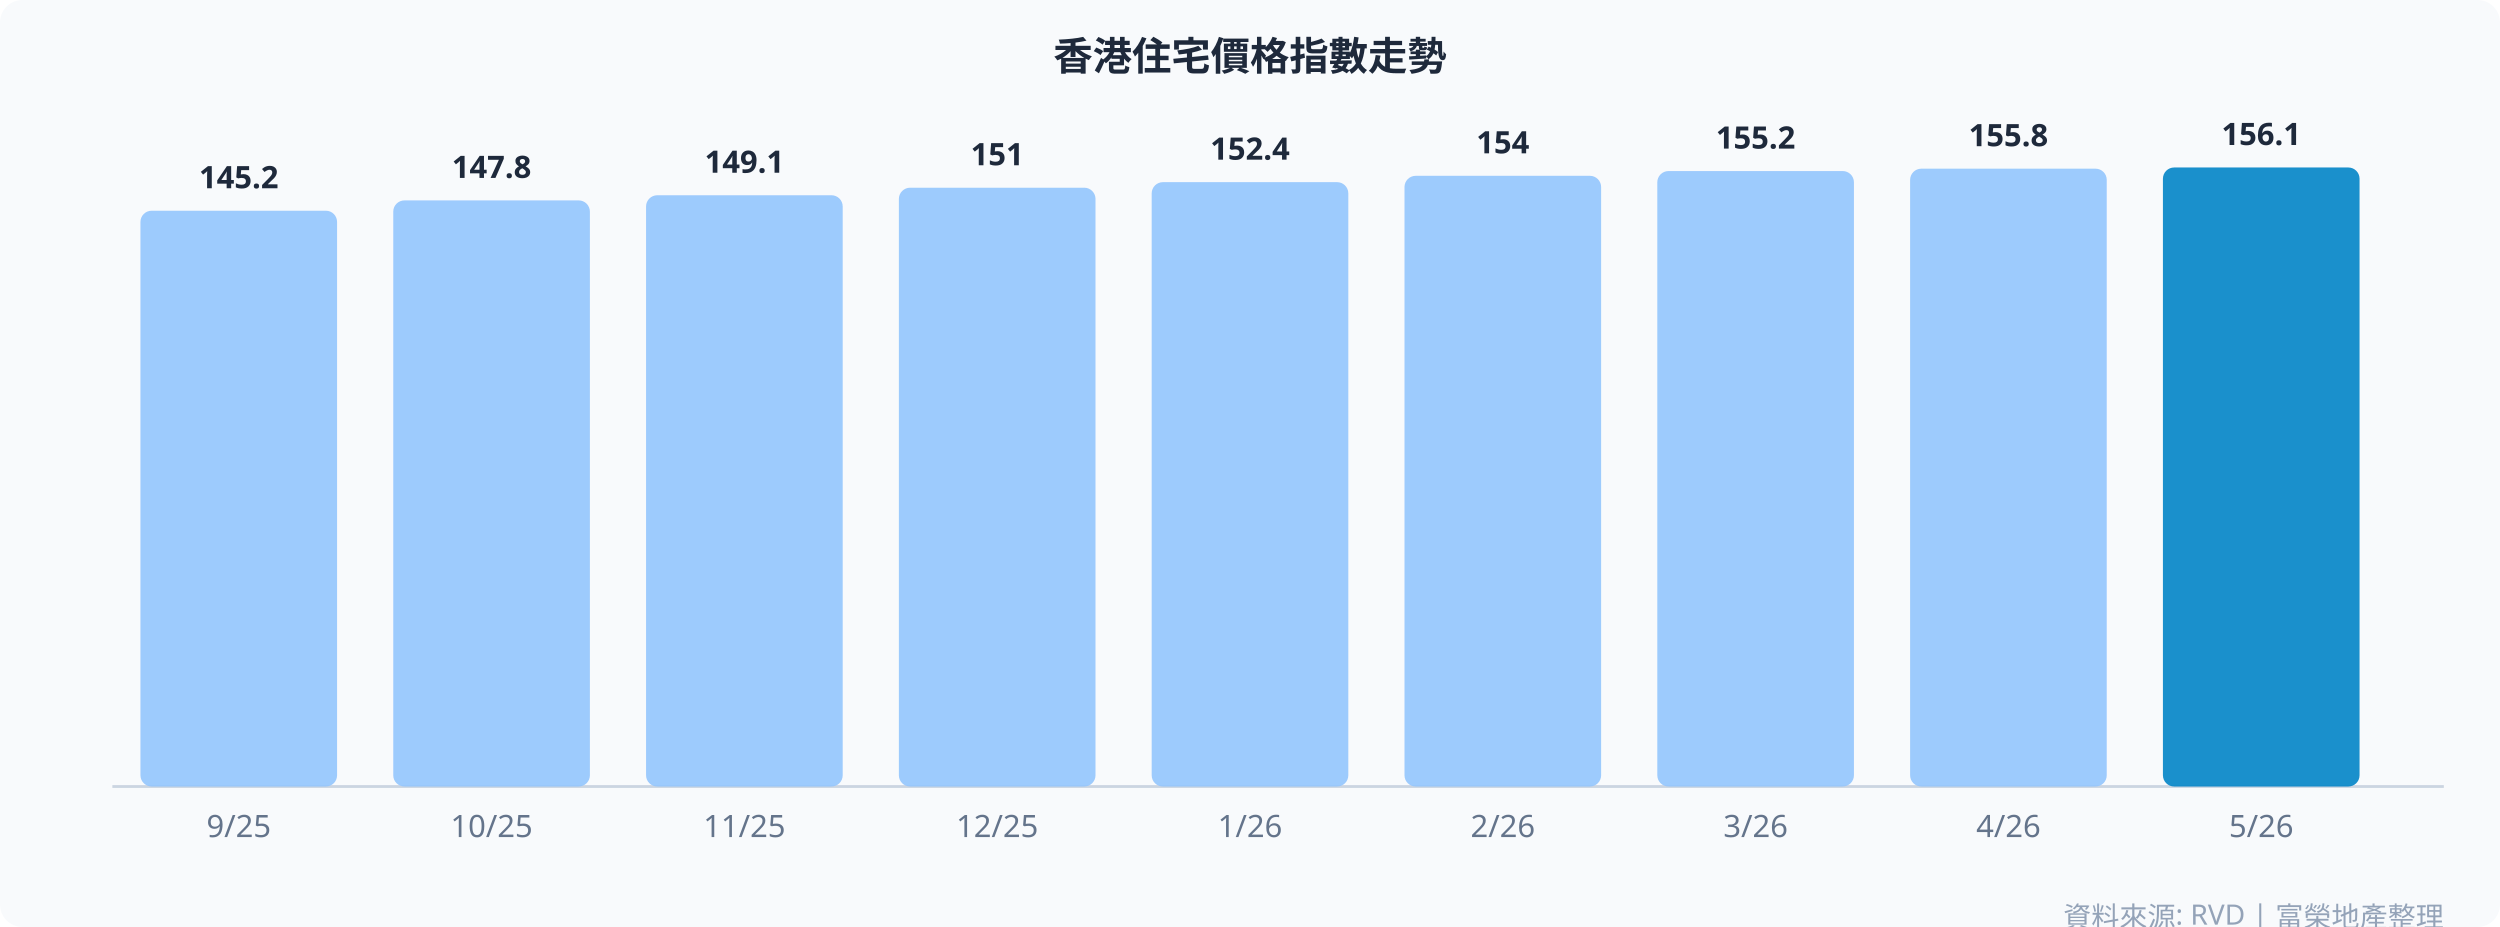
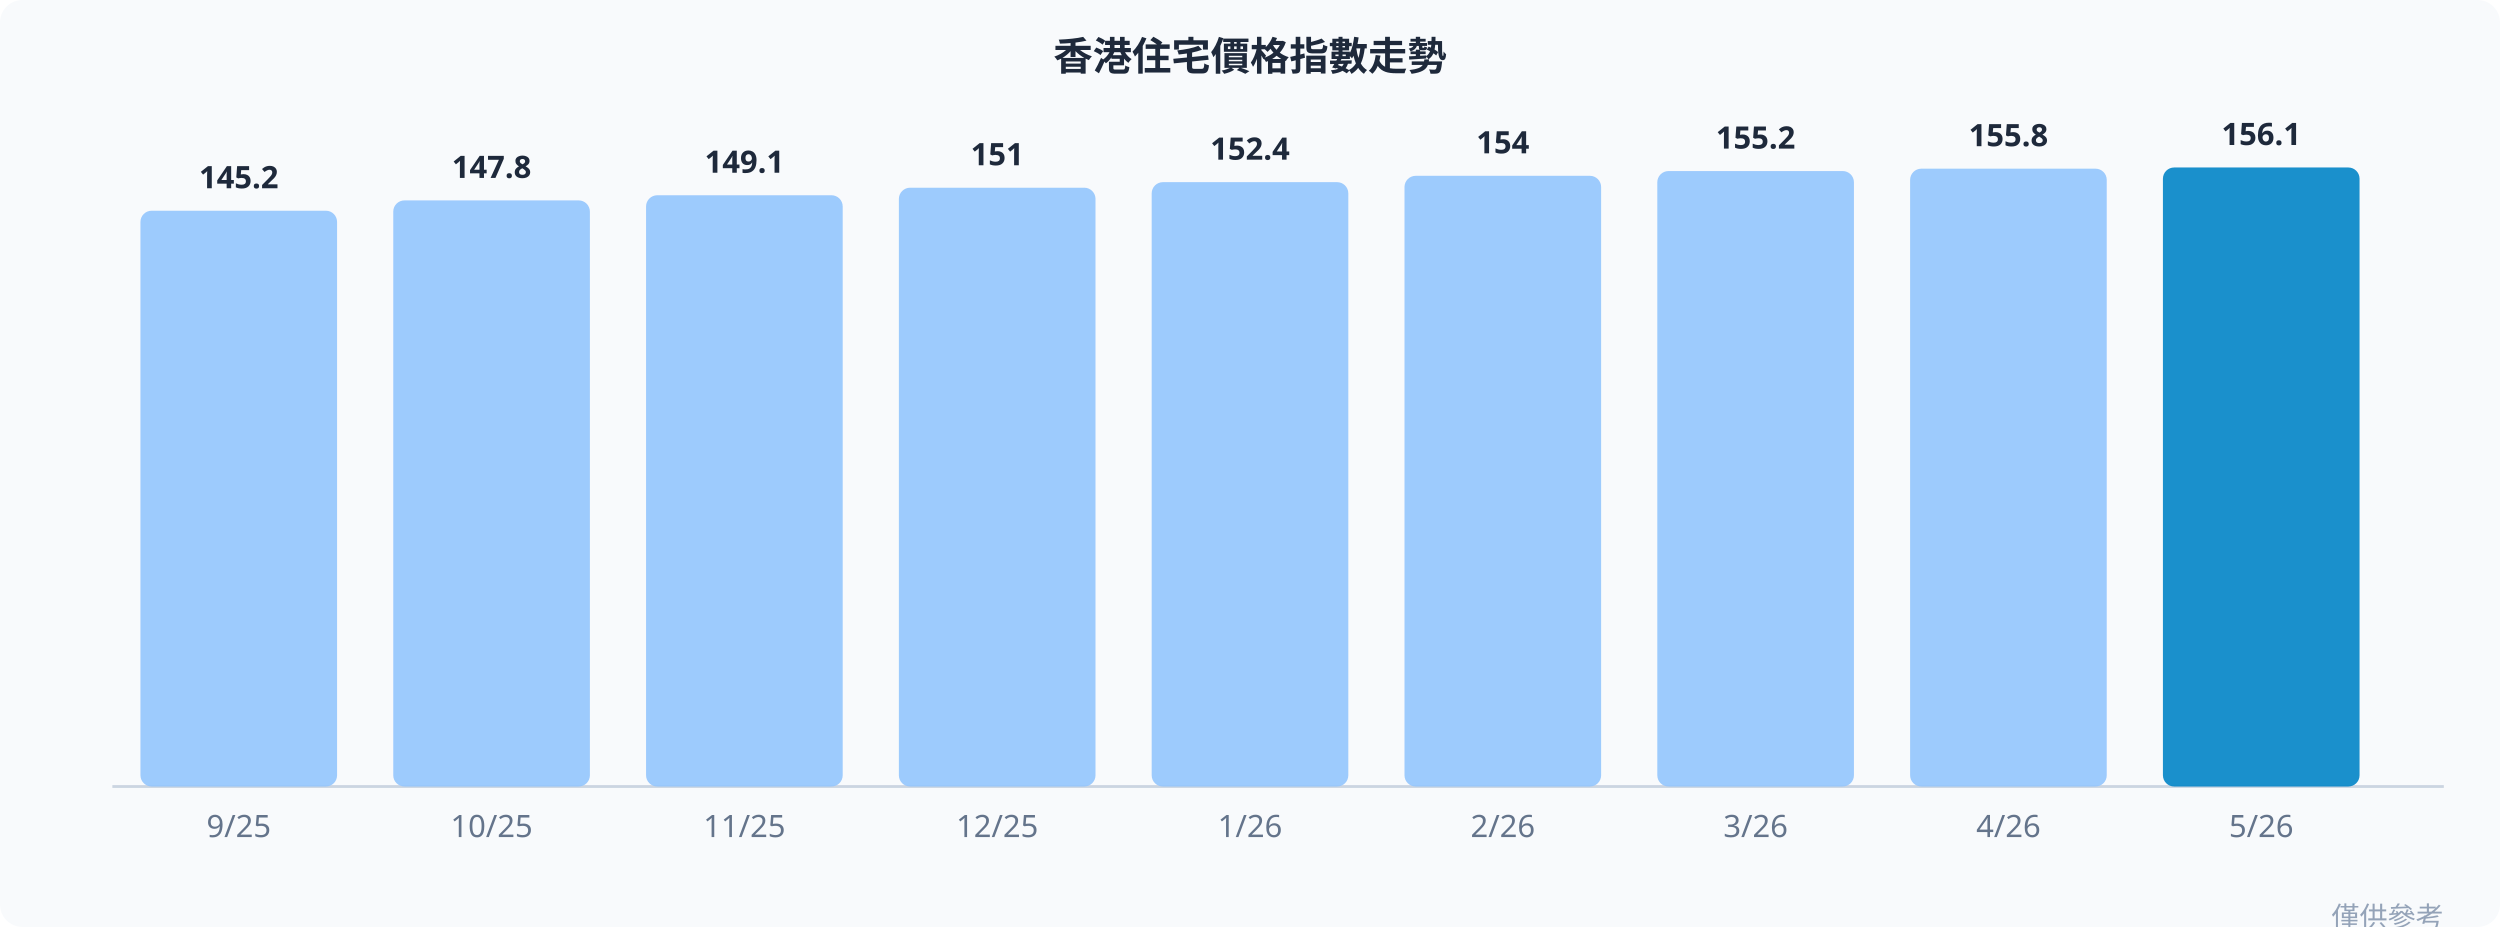
<svg xmlns="http://www.w3.org/2000/svg" viewBox="0 0 890 330" width="890" height="330">
  <rect width="890" height="330" fill="#f8fafc" rx="8" />
  <text x="445" y="25" font-family="'Noto Sans TC','Segoe UI',sans-serif" font-size="14" font-weight="700" fill="#1e293b" text-anchor="middle">香港住宅價格指數走勢</text>
  <line x1="40" y1="280" x2="870" y2="280" stroke="#cbd5e1" stroke-width="1" />
  <rect x="50" y="75.012" width="70" height="204.988" rx="4" fill="#93c5fd" opacity=".9" />
  <rect x="140" y="71.341" width="70" height="208.659" rx="4" fill="#93c5fd" opacity=".9" />
  <rect x="230" y="69.506" width="70" height="210.494" rx="4" fill="#93c5fd" opacity=".9" />
  <rect x="320" y="66.824" width="70" height="213.176" rx="4" fill="#93c5fd" opacity=".9" />
  <rect x="410" y="64.847" width="70" height="215.153" rx="4" fill="#93c5fd" opacity=".9" />
  <rect x="500" y="62.588" width="70" height="217.412" rx="4" fill="#93c5fd" opacity=".9" />
  <rect x="590" y="60.894" width="70" height="219.106" rx="4" fill="#93c5fd" opacity=".9" />
  <rect x="680" y="60.047" width="70" height="219.953" rx="4" fill="#93c5fd" opacity=".9" />
  <rect x="770" y="59.624" width="70" height="220.376" rx="4" fill="#0284c7" opacity=".9" />
  <text x="85" y="298" font-family="'Noto Sans TC','Segoe UI',sans-serif" font-size="11" fill="#64748b" text-anchor="middle">9/25</text>
  <text x="175" y="298" font-family="'Noto Sans TC','Segoe UI',sans-serif" font-size="11" fill="#64748b" text-anchor="middle">10/25</text>
  <text x="265" y="298" font-family="'Noto Sans TC','Segoe UI',sans-serif" font-size="11" fill="#64748b" text-anchor="middle">11/25</text>
  <text x="355" y="298" font-family="'Noto Sans TC','Segoe UI',sans-serif" font-size="11" fill="#64748b" text-anchor="middle">12/25</text>
  <text x="445" y="298" font-family="'Noto Sans TC','Segoe UI',sans-serif" font-size="11" fill="#64748b" text-anchor="middle">1/26</text>
  <text x="535" y="298" font-family="'Noto Sans TC','Segoe UI',sans-serif" font-size="11" fill="#64748b" text-anchor="middle">2/26</text>
  <text x="625" y="298" font-family="'Noto Sans TC','Segoe UI',sans-serif" font-size="11" fill="#64748b" text-anchor="middle">3/26</text>
  <text x="715" y="298" font-family="'Noto Sans TC','Segoe UI',sans-serif" font-size="11" fill="#64748b" text-anchor="middle">4/26</text>
  <text x="805" y="298" font-family="'Noto Sans TC','Segoe UI',sans-serif" font-size="11" fill="#64748b" text-anchor="middle">5/26</text>
  <text x="85" y="67.012" font-family="'Segoe UI',sans-serif" font-size="11" font-weight="600" fill="#1e293b" text-anchor="middle">145.2</text>
  <text x="175" y="63.341" font-family="'Segoe UI',sans-serif" font-size="11" font-weight="600" fill="#1e293b" text-anchor="middle">147.8</text>
  <text x="265" y="61.506" font-family="'Segoe UI',sans-serif" font-size="11" font-weight="600" fill="#1e293b" text-anchor="middle">149.1</text>
  <text x="355" y="58.824" font-family="'Segoe UI',sans-serif" font-size="11" font-weight="600" fill="#1e293b" text-anchor="middle">151</text>
  <text x="445" y="56.847" font-family="'Segoe UI',sans-serif" font-size="11" font-weight="600" fill="#1e293b" text-anchor="middle">152.4</text>
  <text x="535" y="54.588" font-family="'Segoe UI',sans-serif" font-size="11" font-weight="600" fill="#1e293b" text-anchor="middle">154</text>
  <text x="625" y="52.894" font-family="'Segoe UI',sans-serif" font-size="11" font-weight="600" fill="#1e293b" text-anchor="middle">155.2</text>
  <text x="715" y="52.047" font-family="'Segoe UI',sans-serif" font-size="11" font-weight="600" fill="#1e293b" text-anchor="middle">155.8</text>
  <text x="805" y="51.624" font-family="'Segoe UI',sans-serif" font-size="11" font-weight="600" fill="#1e293b" text-anchor="middle">156.1</text>
-   <text x="870" y="330" font-family="'Noto Sans TC','Segoe UI',sans-serif" font-size="10" fill="#94a3b8" text-anchor="end">資料來源: RVD | 富榮地產整理</text>
+   <text x="870" y="330" font-family="'Noto Sans TC','Segoe UI',sans-serif" font-size="10" fill="#94a3b8" text-anchor="end">僅供參考</text>
</svg>
